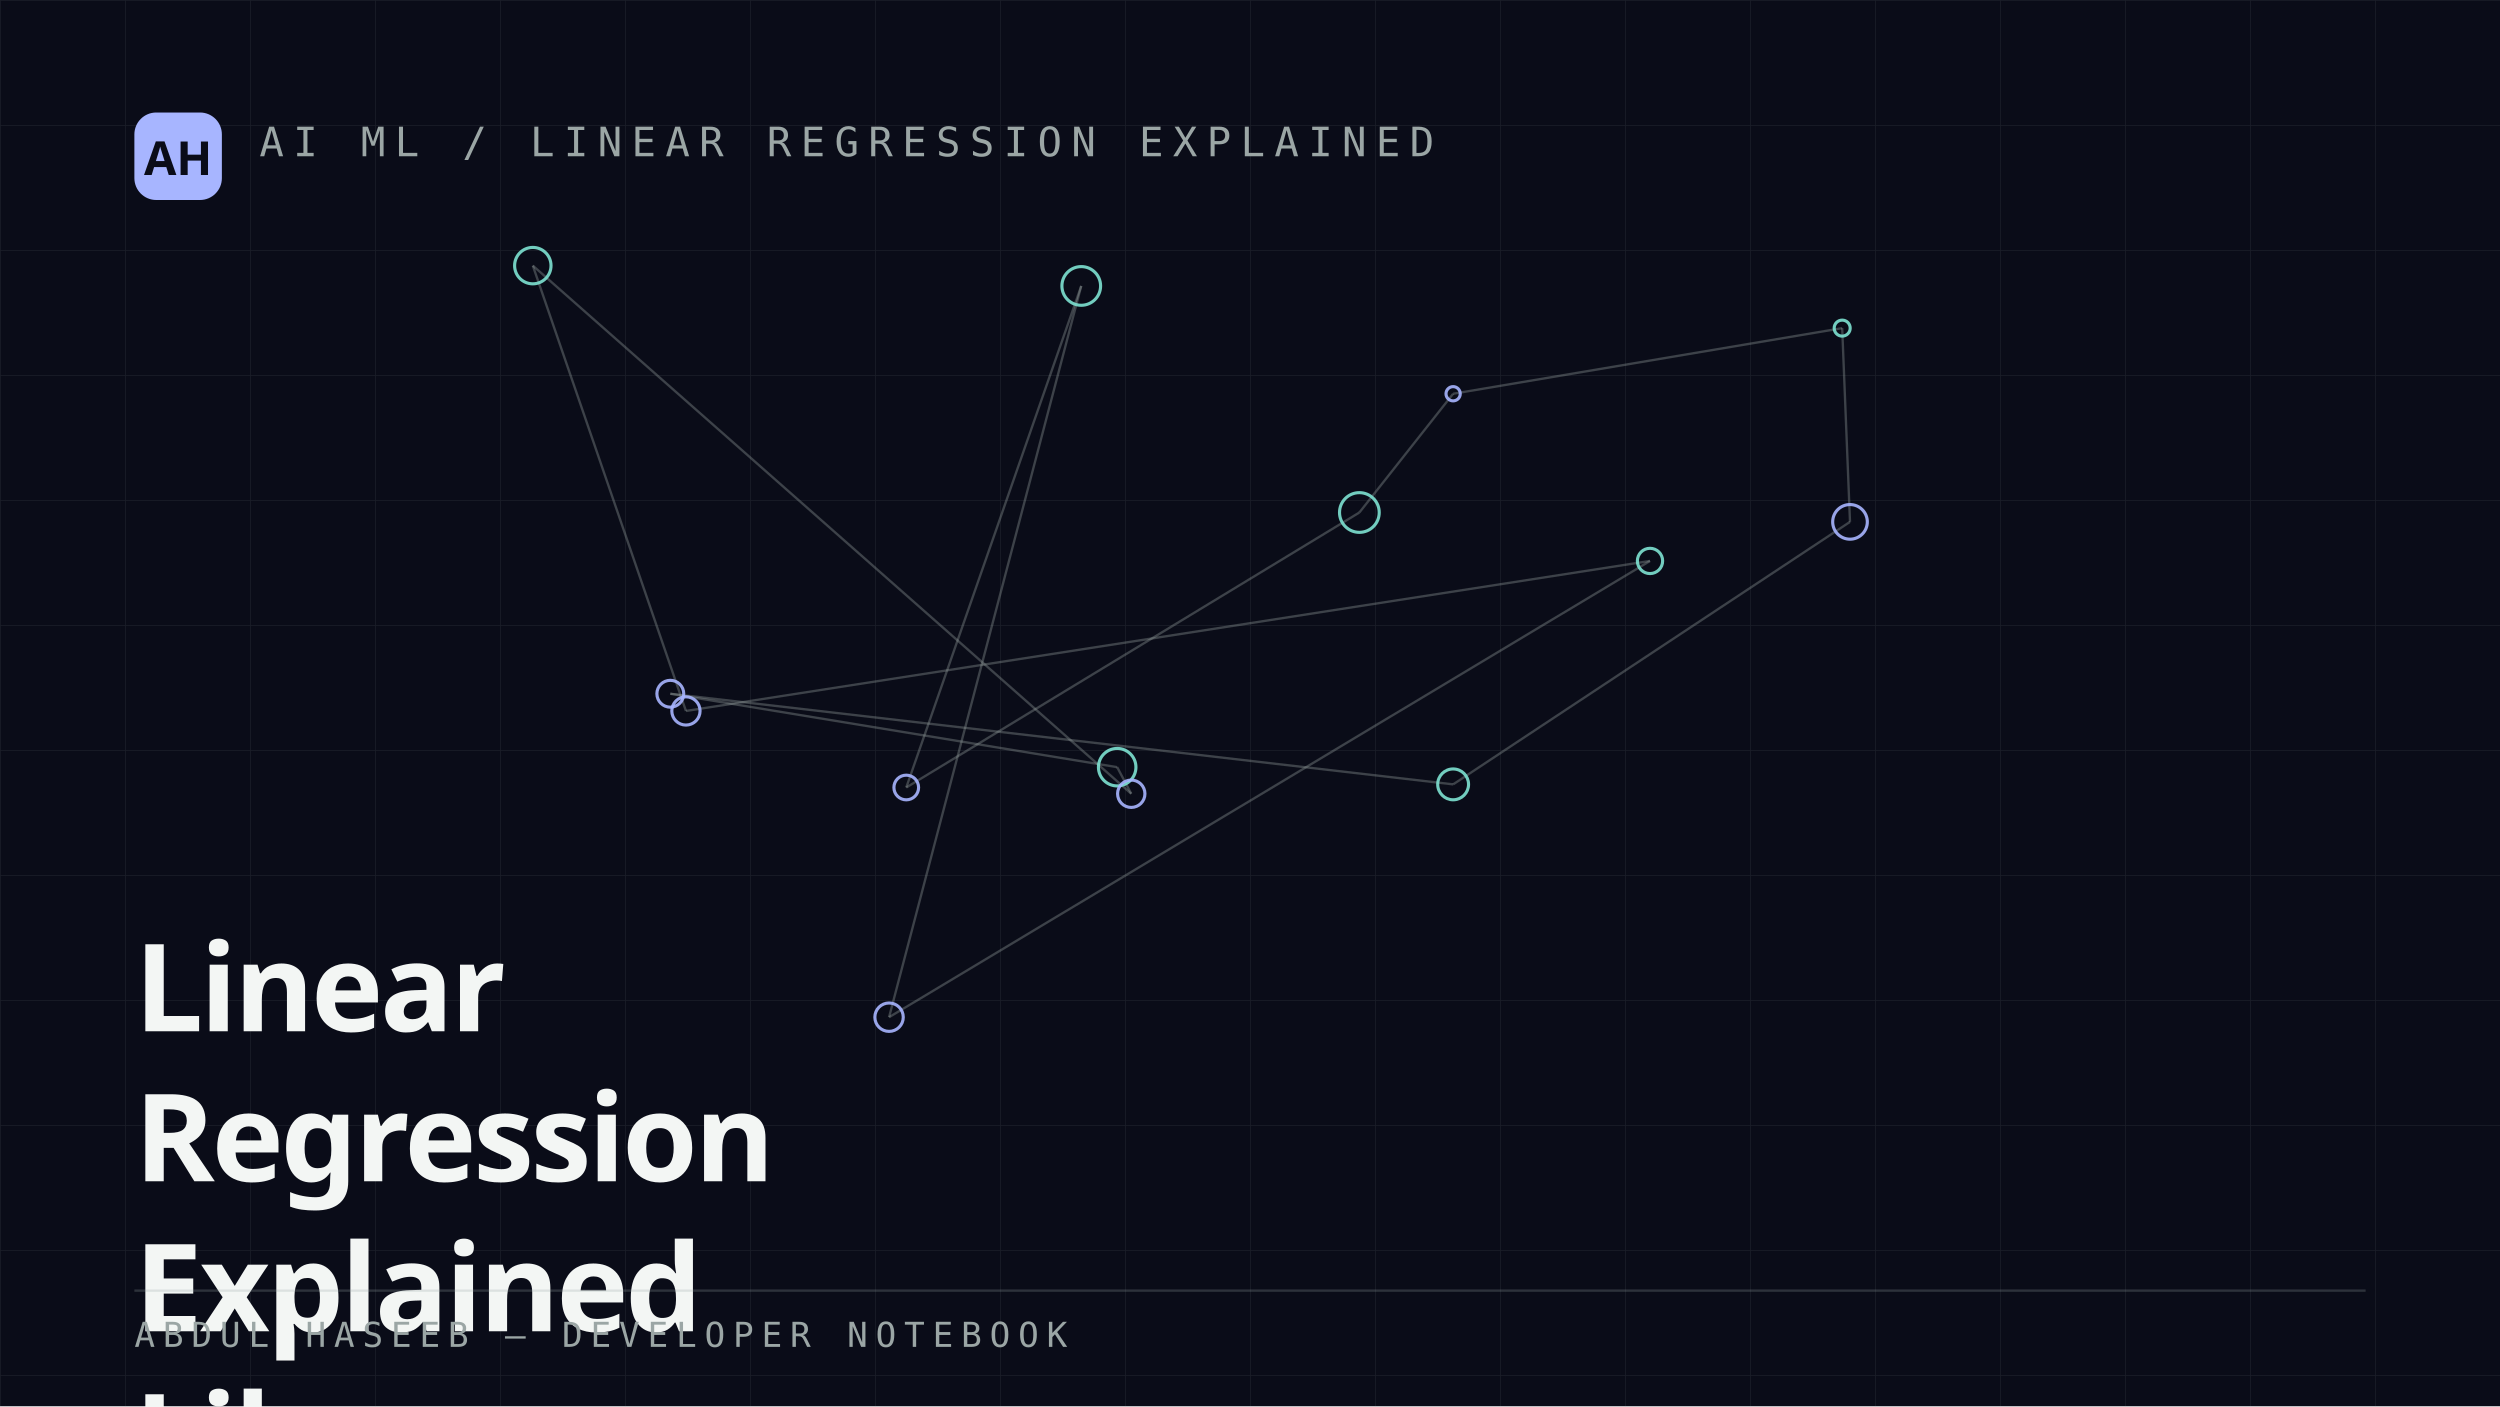
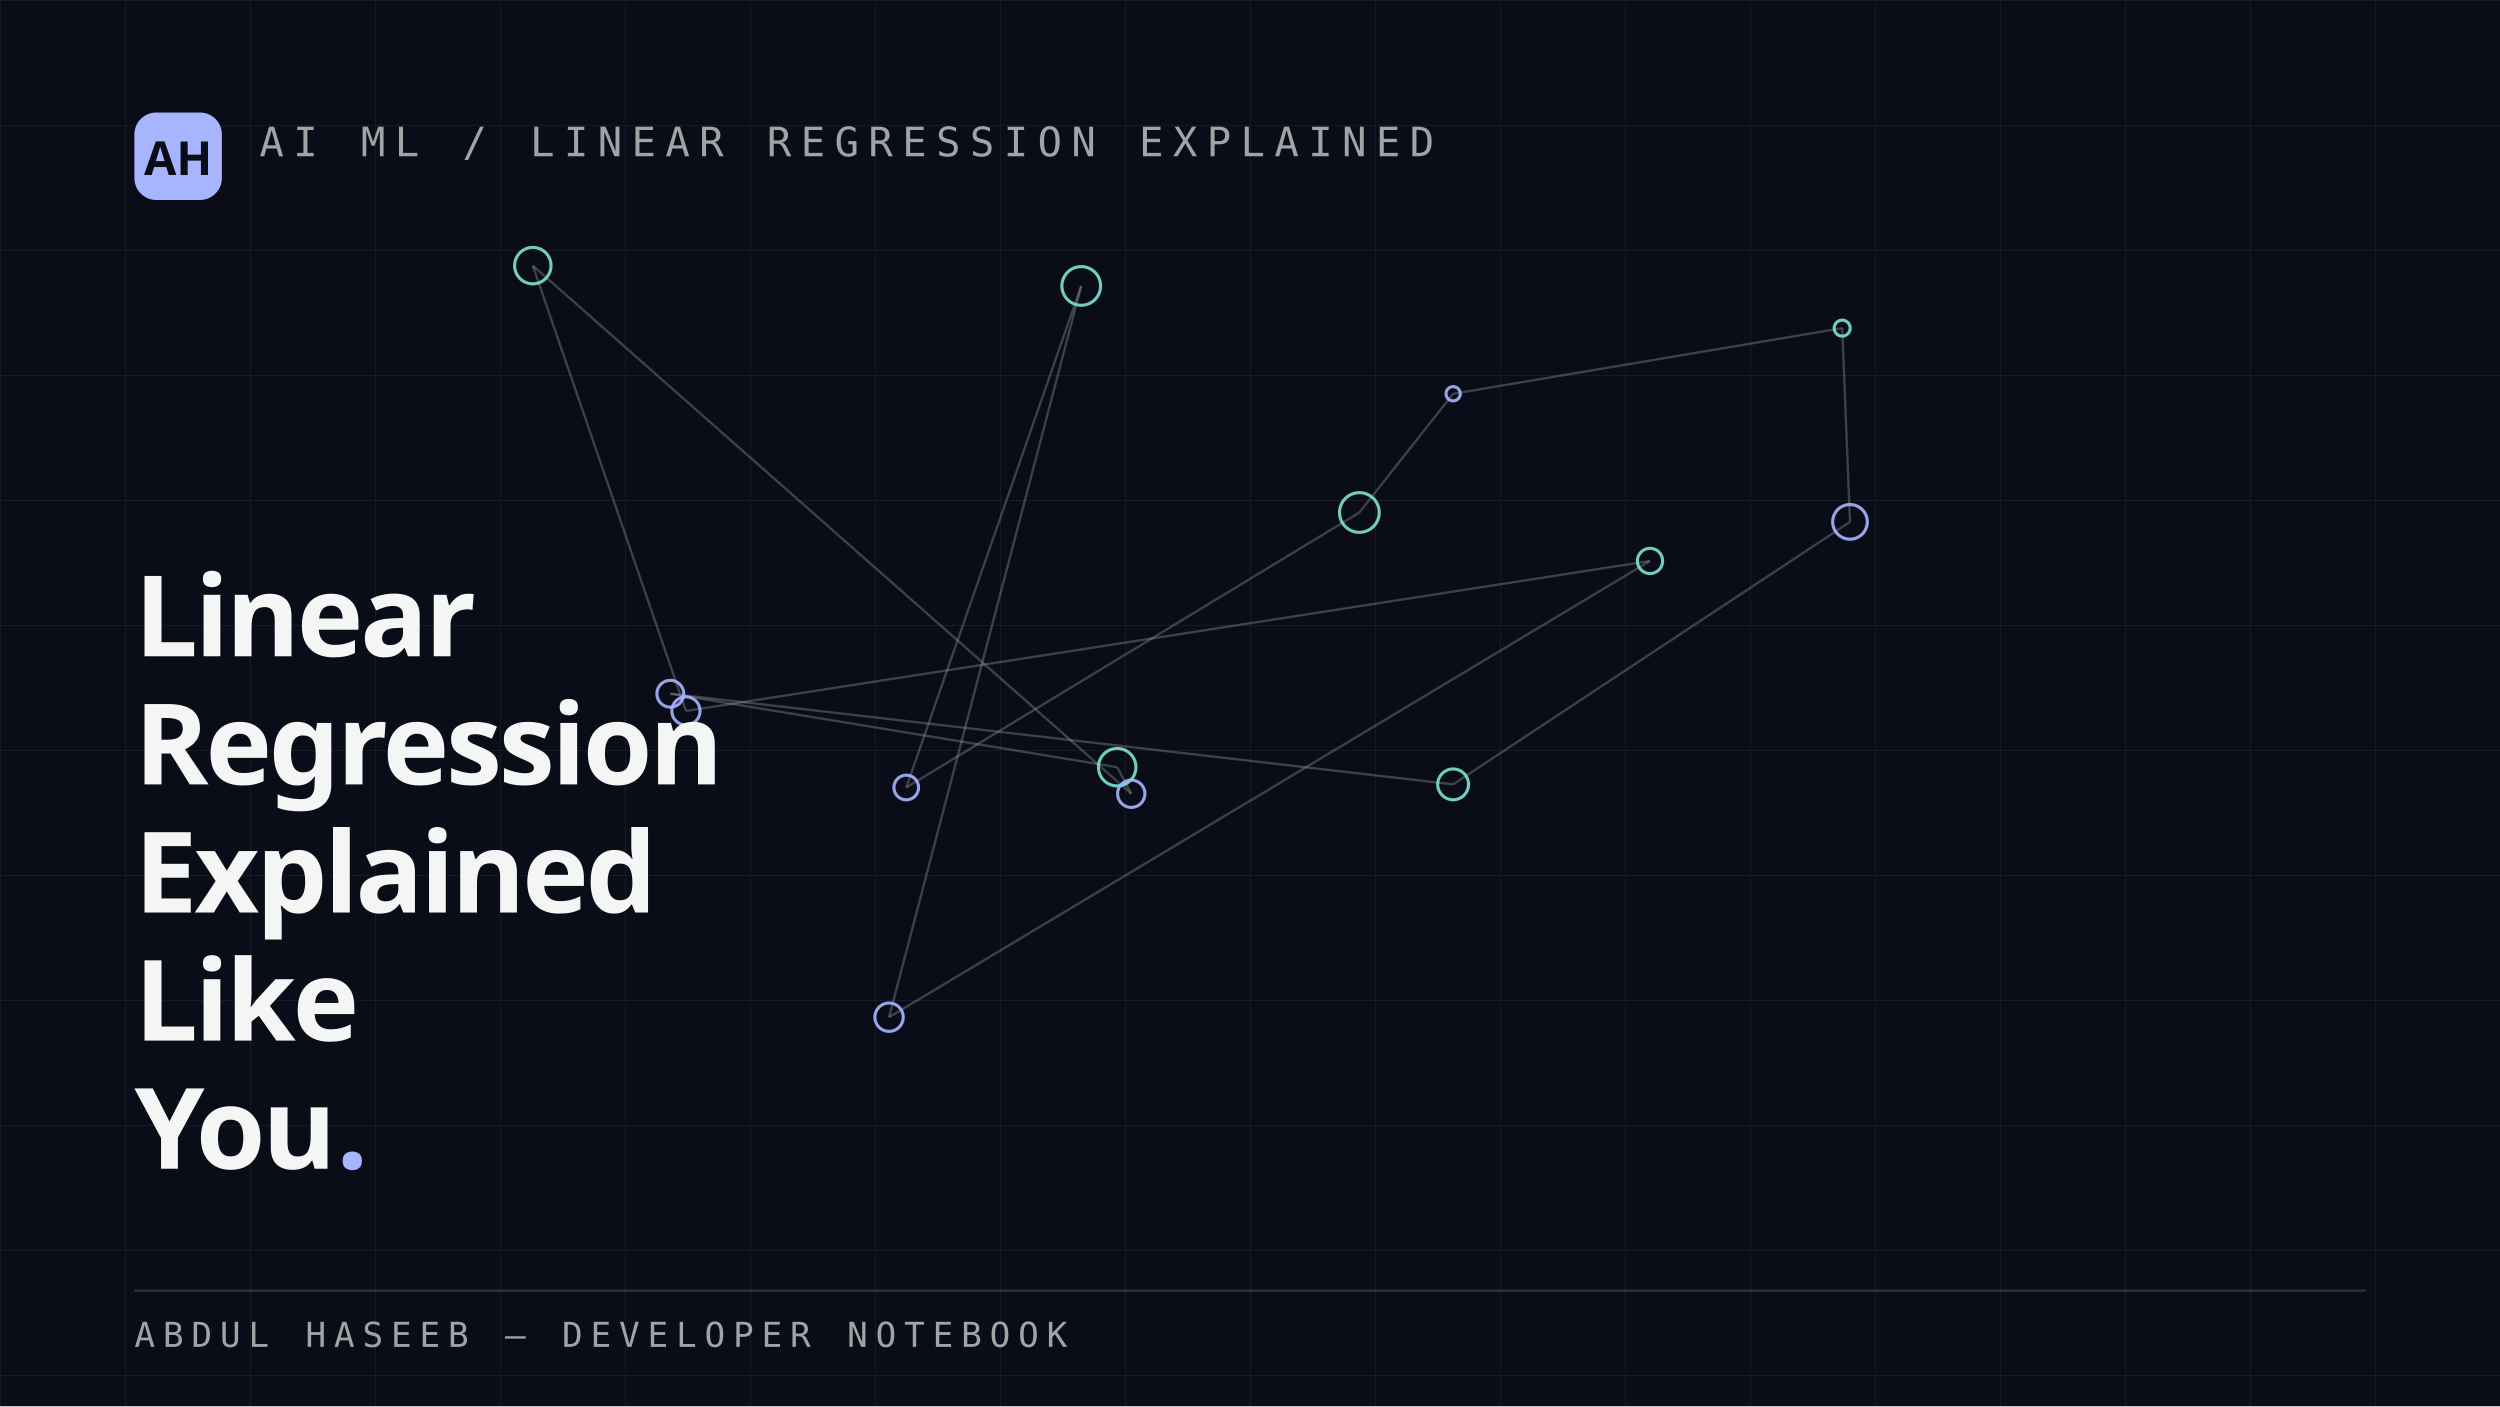
<svg xmlns="http://www.w3.org/2000/svg" width="1600" height="900" viewBox="0 0 1600 900">
  <defs>
    <pattern id="g" width="80" height="80" patternUnits="userSpaceOnUse">
      <path d="M 80 0 L 0 0 0 80" fill="none" stroke="#9BA6A5" stroke-opacity="0.12" />
    </pattern>
  </defs>
  <rect width="1600" height="900" fill="#0A0C18" />
  <rect width="1600" height="900" fill="url(#g)" />
  <line x1="692" y1="183" x2="580" y2="504" stroke="#9BA6A5" stroke-opacity="0.35" stroke-width="1.5" />
  <line x1="1184" y1="334" x2="930" y2="502" stroke="#9BA6A5" stroke-opacity="0.35" stroke-width="1.5" />
  <line x1="341" y1="170" x2="439" y2="455" stroke="#9BA6A5" stroke-opacity="0.35" stroke-width="1.5" />
  <line x1="580" y1="504" x2="870" y2="328" stroke="#9BA6A5" stroke-opacity="0.35" stroke-width="1.5" />
  <line x1="930" y1="502" x2="429" y2="444" stroke="#9BA6A5" stroke-opacity="0.35" stroke-width="1.5" />
  <line x1="439" y1="455" x2="1056" y2="359" stroke="#9BA6A5" stroke-opacity="0.35" stroke-width="1.5" />
  <line x1="870" y1="328" x2="930" y2="252" stroke="#9BA6A5" stroke-opacity="0.35" stroke-width="1.5" />
  <line x1="429" y1="444" x2="715" y2="491" stroke="#9BA6A5" stroke-opacity="0.35" stroke-width="1.5" />
  <line x1="1056" y1="359" x2="569" y2="651" stroke="#9BA6A5" stroke-opacity="0.35" stroke-width="1.5" />
  <line x1="930" y1="252" x2="1179" y2="210" stroke="#9BA6A5" stroke-opacity="0.35" stroke-width="1.5" />
  <line x1="715" y1="491" x2="724" y2="508" stroke="#9BA6A5" stroke-opacity="0.35" stroke-width="1.5" />
  <line x1="569" y1="651" x2="692" y2="183" stroke="#9BA6A5" stroke-opacity="0.35" stroke-width="1.5" />
  <line x1="1179" y1="210" x2="1184" y2="334" stroke="#9BA6A5" stroke-opacity="0.35" stroke-width="1.5" />
  <line x1="724" y1="508" x2="341" y2="170" stroke="#9BA6A5" stroke-opacity="0.35" stroke-width="1.5" />
  <circle cx="692" cy="183" r="12.379" fill="none" stroke="#7DE2D1" stroke-width="2" opacity="0.9" />
  <circle cx="1184" cy="334" r="11.086" fill="none" stroke="#A7B5FF" stroke-width="2" opacity="0.9" />
  <circle cx="341" cy="170" r="11.653" fill="none" stroke="#7DE2D1" stroke-width="2" opacity="0.9" />
  <circle cx="580" cy="504" r="7.897" fill="none" stroke="#A7B5FF" stroke-width="2" opacity="0.9" />
  <circle cx="930" cy="502" r="9.869" fill="none" stroke="#7DE2D1" stroke-width="2" opacity="0.9" />
  <circle cx="439" cy="455" r="9.046" fill="none" stroke="#A7B5FF" stroke-width="2" opacity="0.9" />
  <circle cx="870" cy="328" r="12.705" fill="none" stroke="#7DE2D1" stroke-width="2" opacity="0.9" />
  <circle cx="429" cy="444" r="8.596" fill="none" stroke="#A7B5FF" stroke-width="2" opacity="0.9" />
  <circle cx="1056" cy="359" r="8.086" fill="none" stroke="#7DE2D1" stroke-width="2" opacity="0.9" />
  <circle cx="930" cy="252" r="4.561" fill="none" stroke="#A7B5FF" stroke-width="2" opacity="0.9" />
  <circle cx="715" cy="491" r="11.996" fill="none" stroke="#7DE2D1" stroke-width="2" opacity="0.9" />
  <circle cx="569" cy="651" r="9.09" fill="none" stroke="#A7B5FF" stroke-width="2" opacity="0.9" />
  <circle cx="1179" cy="210" r="5.123" fill="none" stroke="#7DE2D1" stroke-width="2" opacity="0.9" />
  <circle cx="724" cy="508" r="8.755" fill="none" stroke="#A7B5FF" stroke-width="2" opacity="0.9" />
  <g>
    <rect x="86" y="72" width="56" height="56" rx="14" fill="#A7B5FF" />
    <text x="114" y="112" text-anchor="middle" font-family="Space Grotesk, sans-serif" font-size="30" font-weight="700" fill="#0A0C18">AH</text>
  </g>
  <text x="166" y="100" font-family="DM Mono, monospace" font-size="26" letter-spacing="6" fill="#9BA6A5" font-weight="300">AI ML / LINEAR REGRESSION EXPLAINED</text>
-   <text x="86" y="660" font-family="Space Grotesk, sans-serif" font-size="78" font-weight="700" fill="#F3F6F4" letter-spacing="-2">Linear</text>
-   <text x="86" y="756" font-family="Space Grotesk, sans-serif" font-size="78" font-weight="700" fill="#F3F6F4" letter-spacing="-2">Regression</text>
-   <text x="86" y="852" font-family="Space Grotesk, sans-serif" font-size="78" font-weight="700" fill="#F3F6F4" letter-spacing="-2">Explained</text>
-   <text x="86" y="948" font-family="Space Grotesk, sans-serif" font-size="78" font-weight="700" fill="#F3F6F4" letter-spacing="-2">Like</text>
-   <text x="86" y="1044" font-family="Space Grotesk, sans-serif" font-size="78" font-weight="700" fill="#F3F6F4" letter-spacing="-2">You<tspan fill="#A7B5FF">.</tspan>
+   <text x="86" y="420" font-family="Space Grotesk, sans-serif" font-size="72" font-weight="700" fill="#F3F6F4" letter-spacing="-2">Linear</text>
+   <text x="86" y="502" font-family="Space Grotesk, sans-serif" font-size="72" font-weight="700" fill="#F3F6F4" letter-spacing="-2">Regression</text>
+   <text x="86" y="584" font-family="Space Grotesk, sans-serif" font-size="72" font-weight="700" fill="#F3F6F4" letter-spacing="-2">Explained</text>
+   <text x="86" y="666" font-family="Space Grotesk, sans-serif" font-size="72" font-weight="700" fill="#F3F6F4" letter-spacing="-2">Like</text>
+   <text x="86" y="748" font-family="Space Grotesk, sans-serif" font-size="72" font-weight="700" fill="#F3F6F4" letter-spacing="-2">You<tspan fill="#A7B5FF">.</tspan>
  </text>
  <line x1="86" y1="826" x2="1514" y2="826" stroke="#9BA6A5" stroke-opacity="0.25" stroke-width="1.5" />
  <text x="86" y="862" font-family="DM Mono, monospace" font-size="22" letter-spacing="5" fill="#9BA6A5" font-weight="300">ABDUL HASEEB — DEVELOPER NOTEBOOK</text>
</svg>
